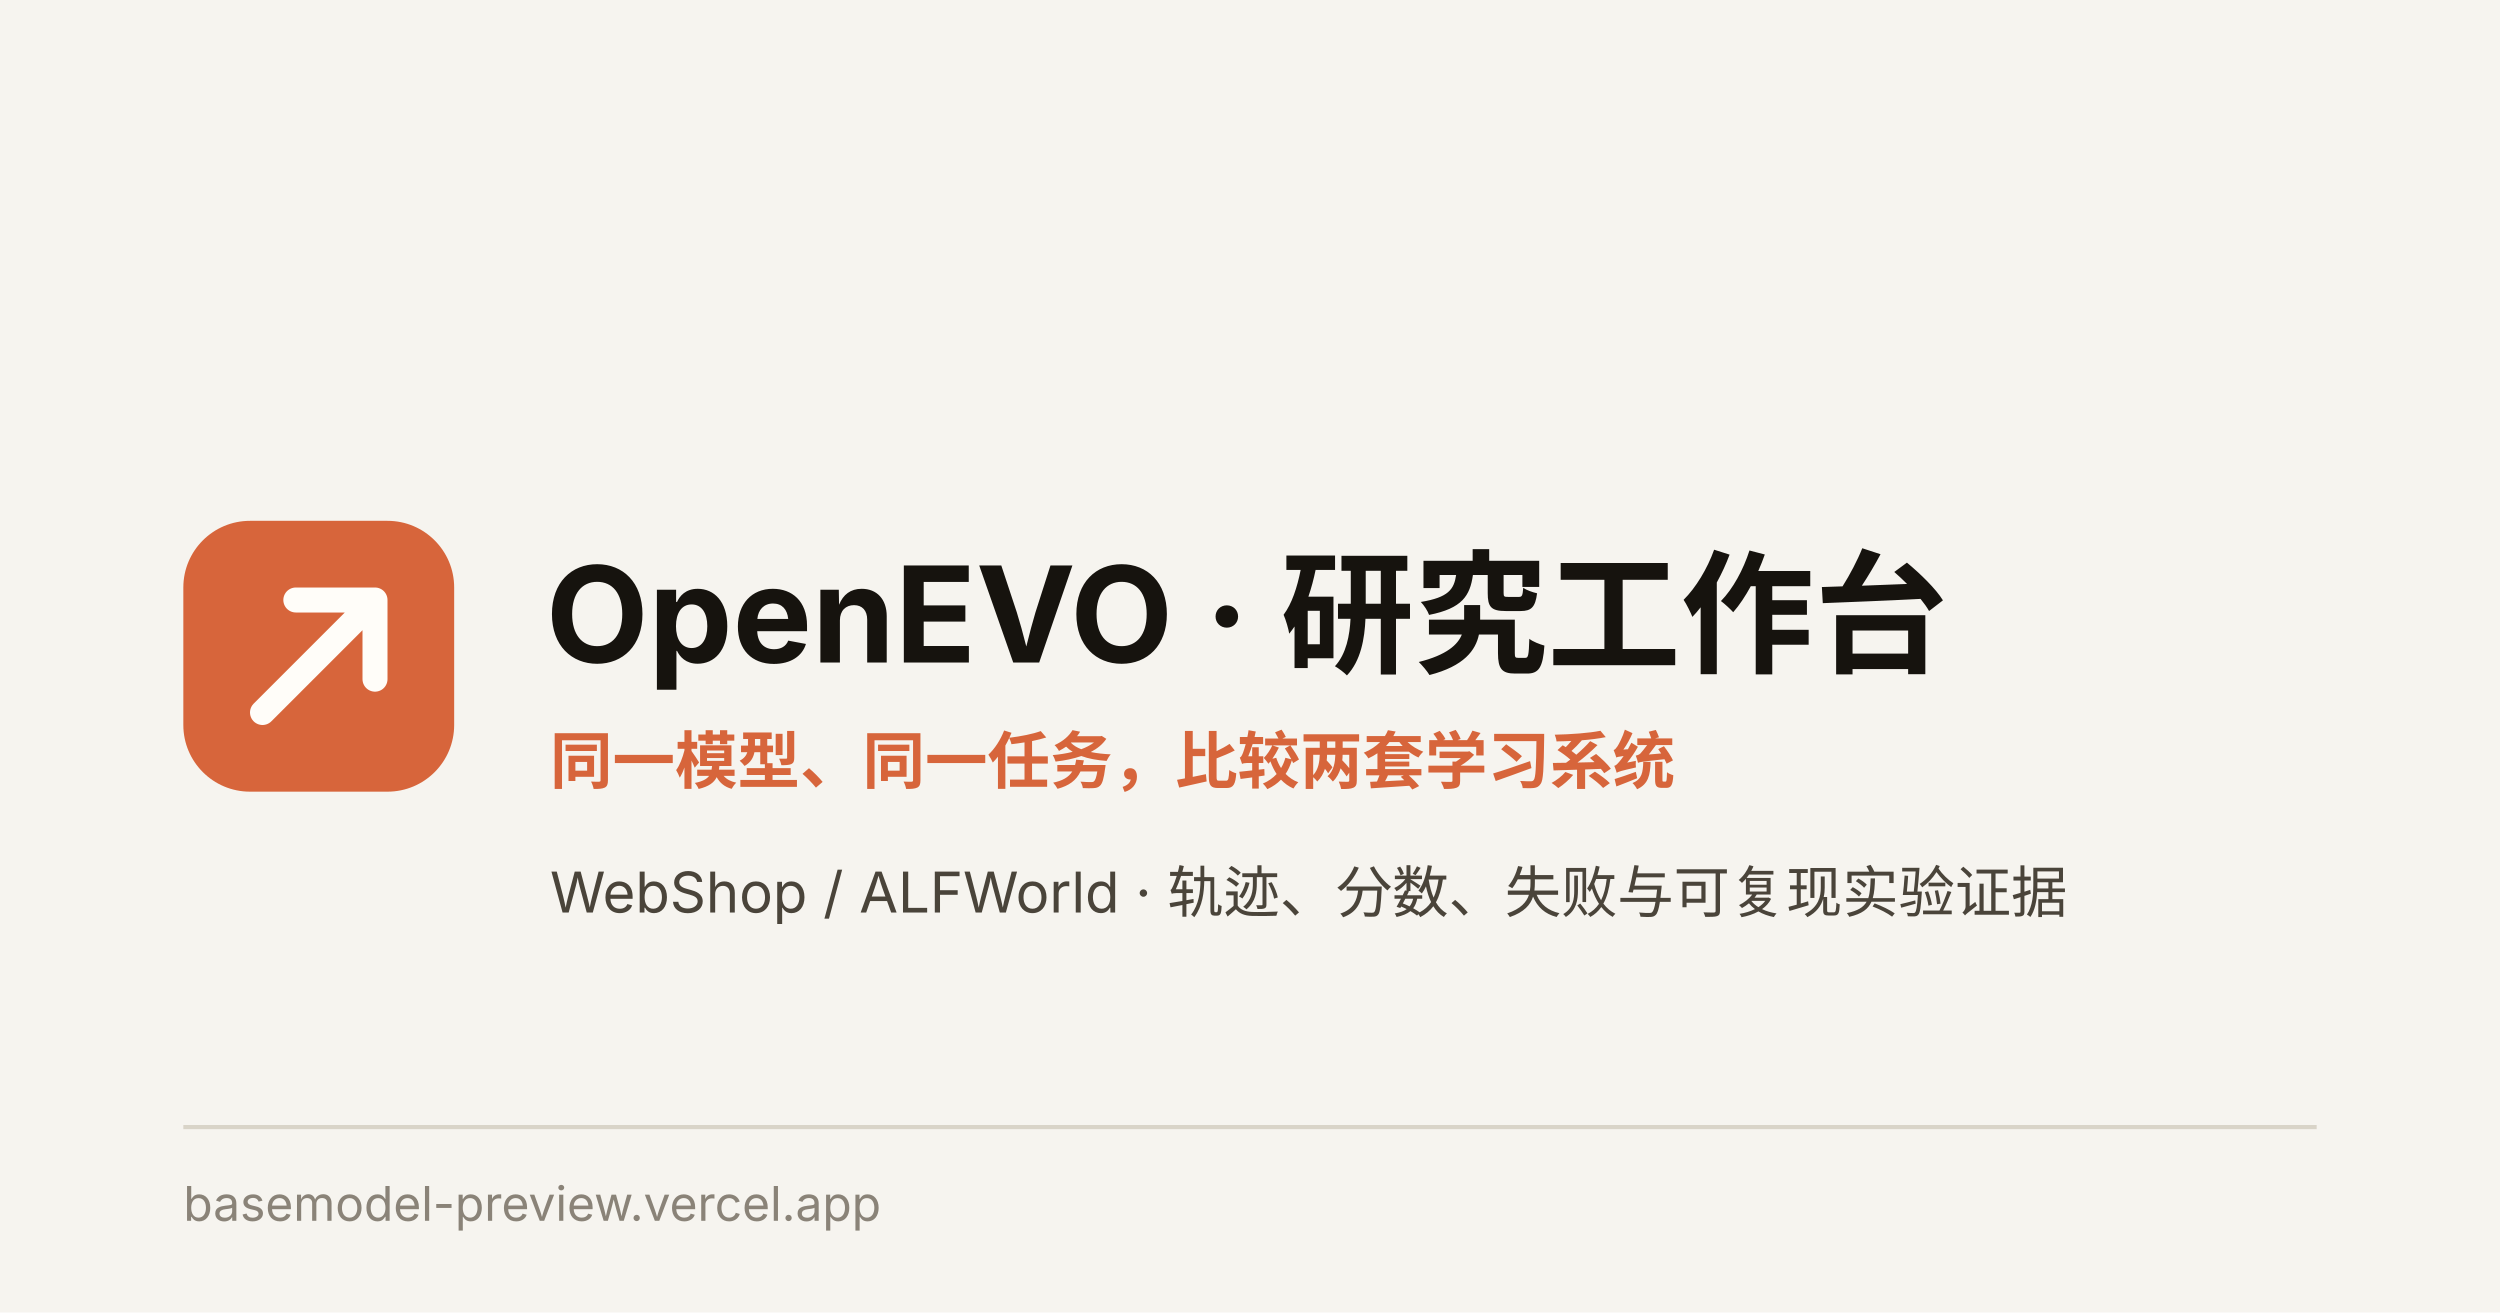
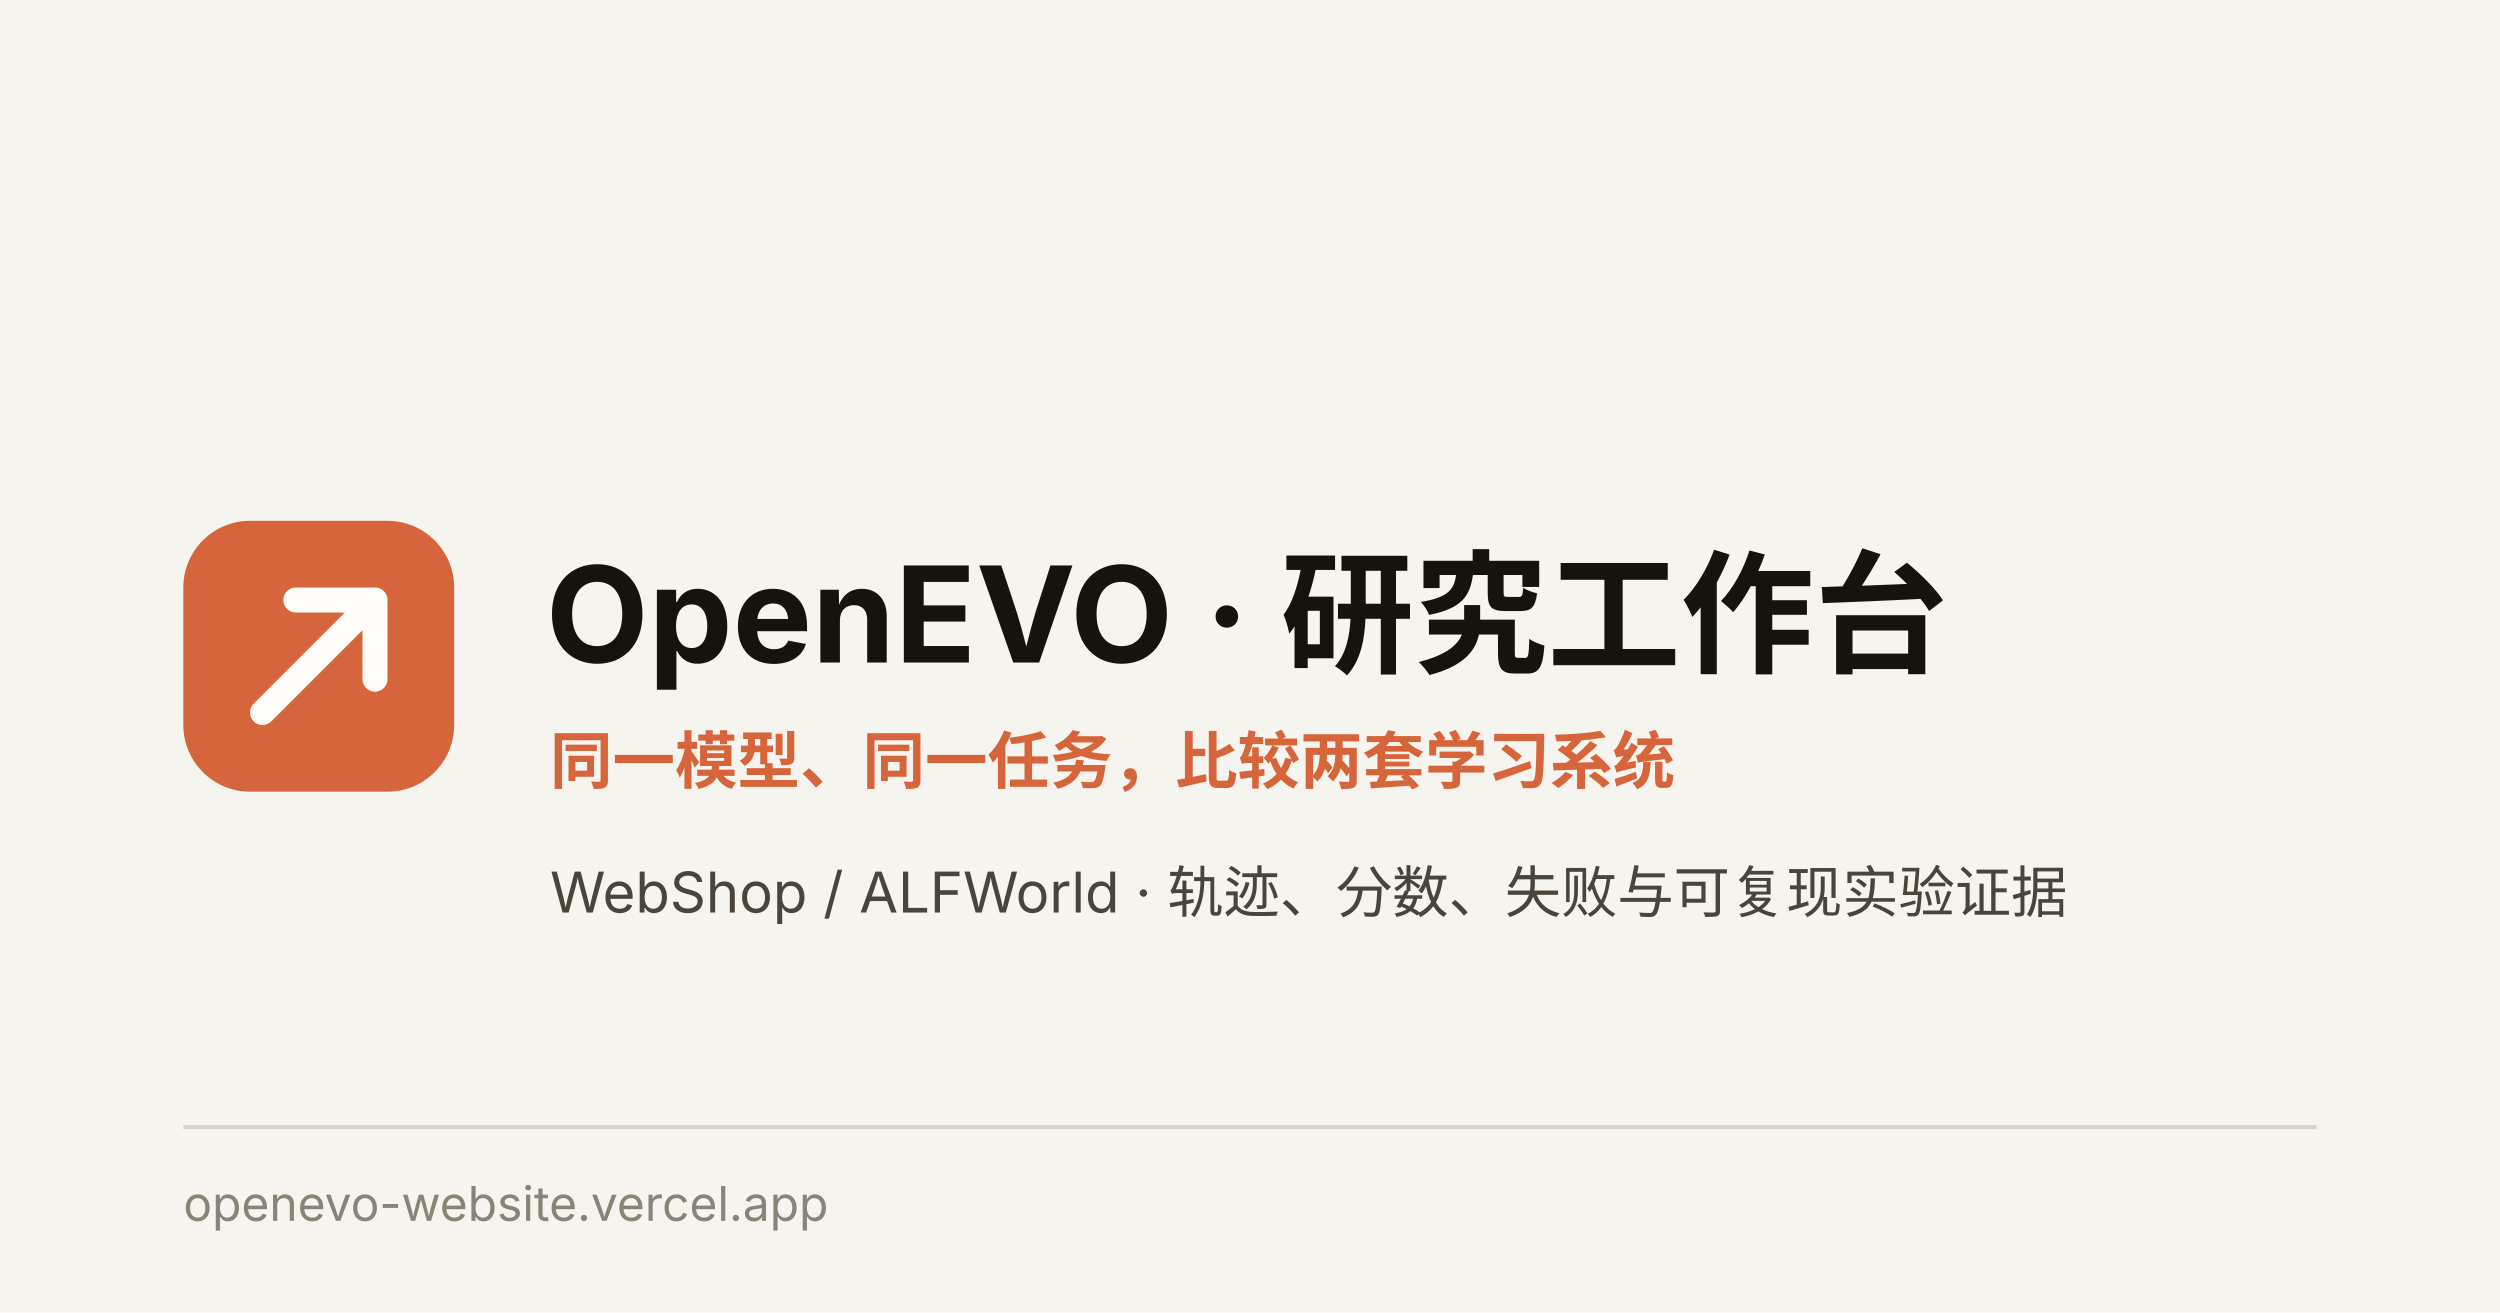
<svg xmlns="http://www.w3.org/2000/svg" width="1200" height="630" viewBox="0 0 1200 630">
  <rect width="1200" height="630" fill="#f6f4ef" />
  <rect width="1200" height="630" fill="none" />
  <g transform="translate(88,250)">
    <rect width="130" height="130" rx="32" fill="#d7653b" />
    <path d="M38 92 92 38 M54 38h38v38" fill="none" stroke="#fffdf9" stroke-width="12" stroke-linecap="round" stroke-linejoin="round" />
  </g>
  <text x="262" y="318" font-family="ui-sans-serif, system-ui, -apple-system, 'Segoe UI', sans-serif" font-size="64" font-weight="700" fill="#16130e">OpenEVO · 研究工作台</text>
  <text x="264" y="376" font-family="ui-sans-serif, system-ui, -apple-system, 'Segoe UI', sans-serif" font-size="30" font-weight="600" fill="#d7653b">同一模型、同一任务，比较两套学习系统</text>
  <text x="264" y="438" font-family="ui-sans-serif, system-ui, -apple-system, 'Segoe UI', sans-serif" font-size="27" fill="#4a443a">WebShop / ALFWorld · 轨迹、分数、失败与可复现实验证据</text>
  <rect x="88" y="540" width="1024" height="2" fill="#d9d4c8" />
-   <text x="88" y="586" font-family="ui-sans-serif, system-ui, -apple-system, 'Segoe UI', sans-serif" font-size="23" fill="#8a8378">basemodel-preview.vercel.app</text>
+   <text x="88" y="586" font-family="ui-sans-serif, system-ui, -apple-system, 'Segoe UI', sans-serif" font-size="23" fill="#8a8378">openevo-website.vercel.app</text>
</svg>
